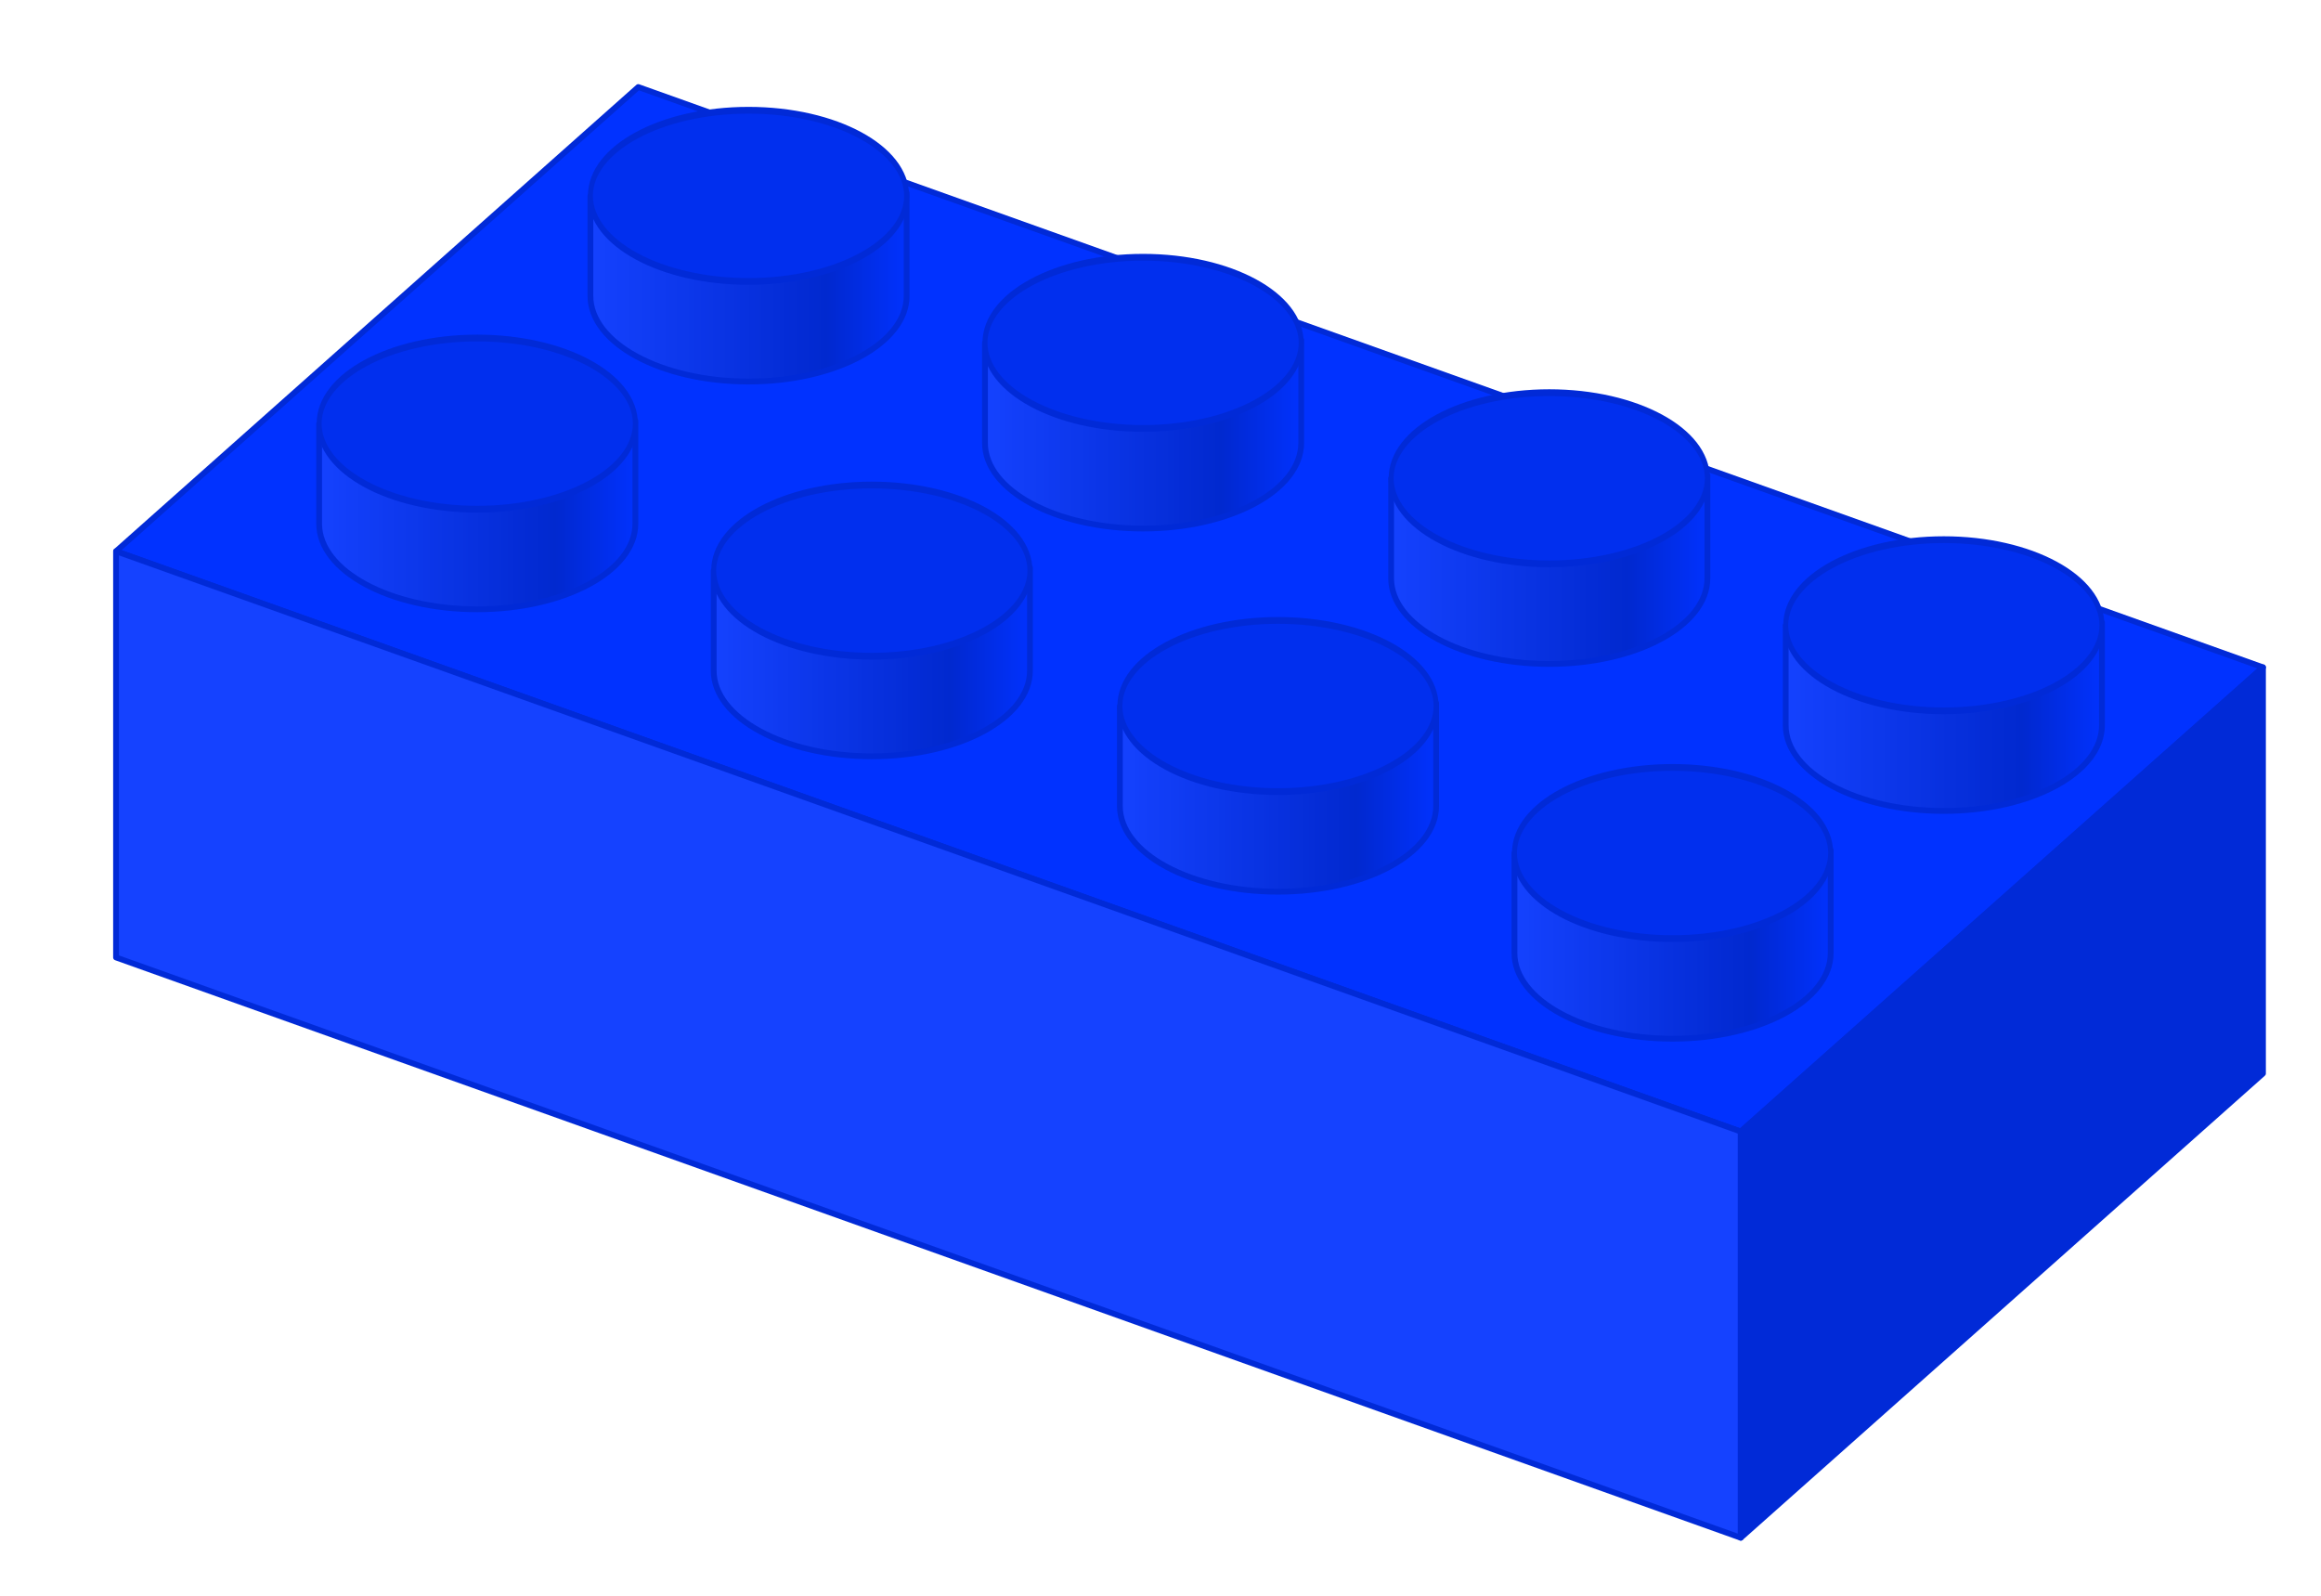
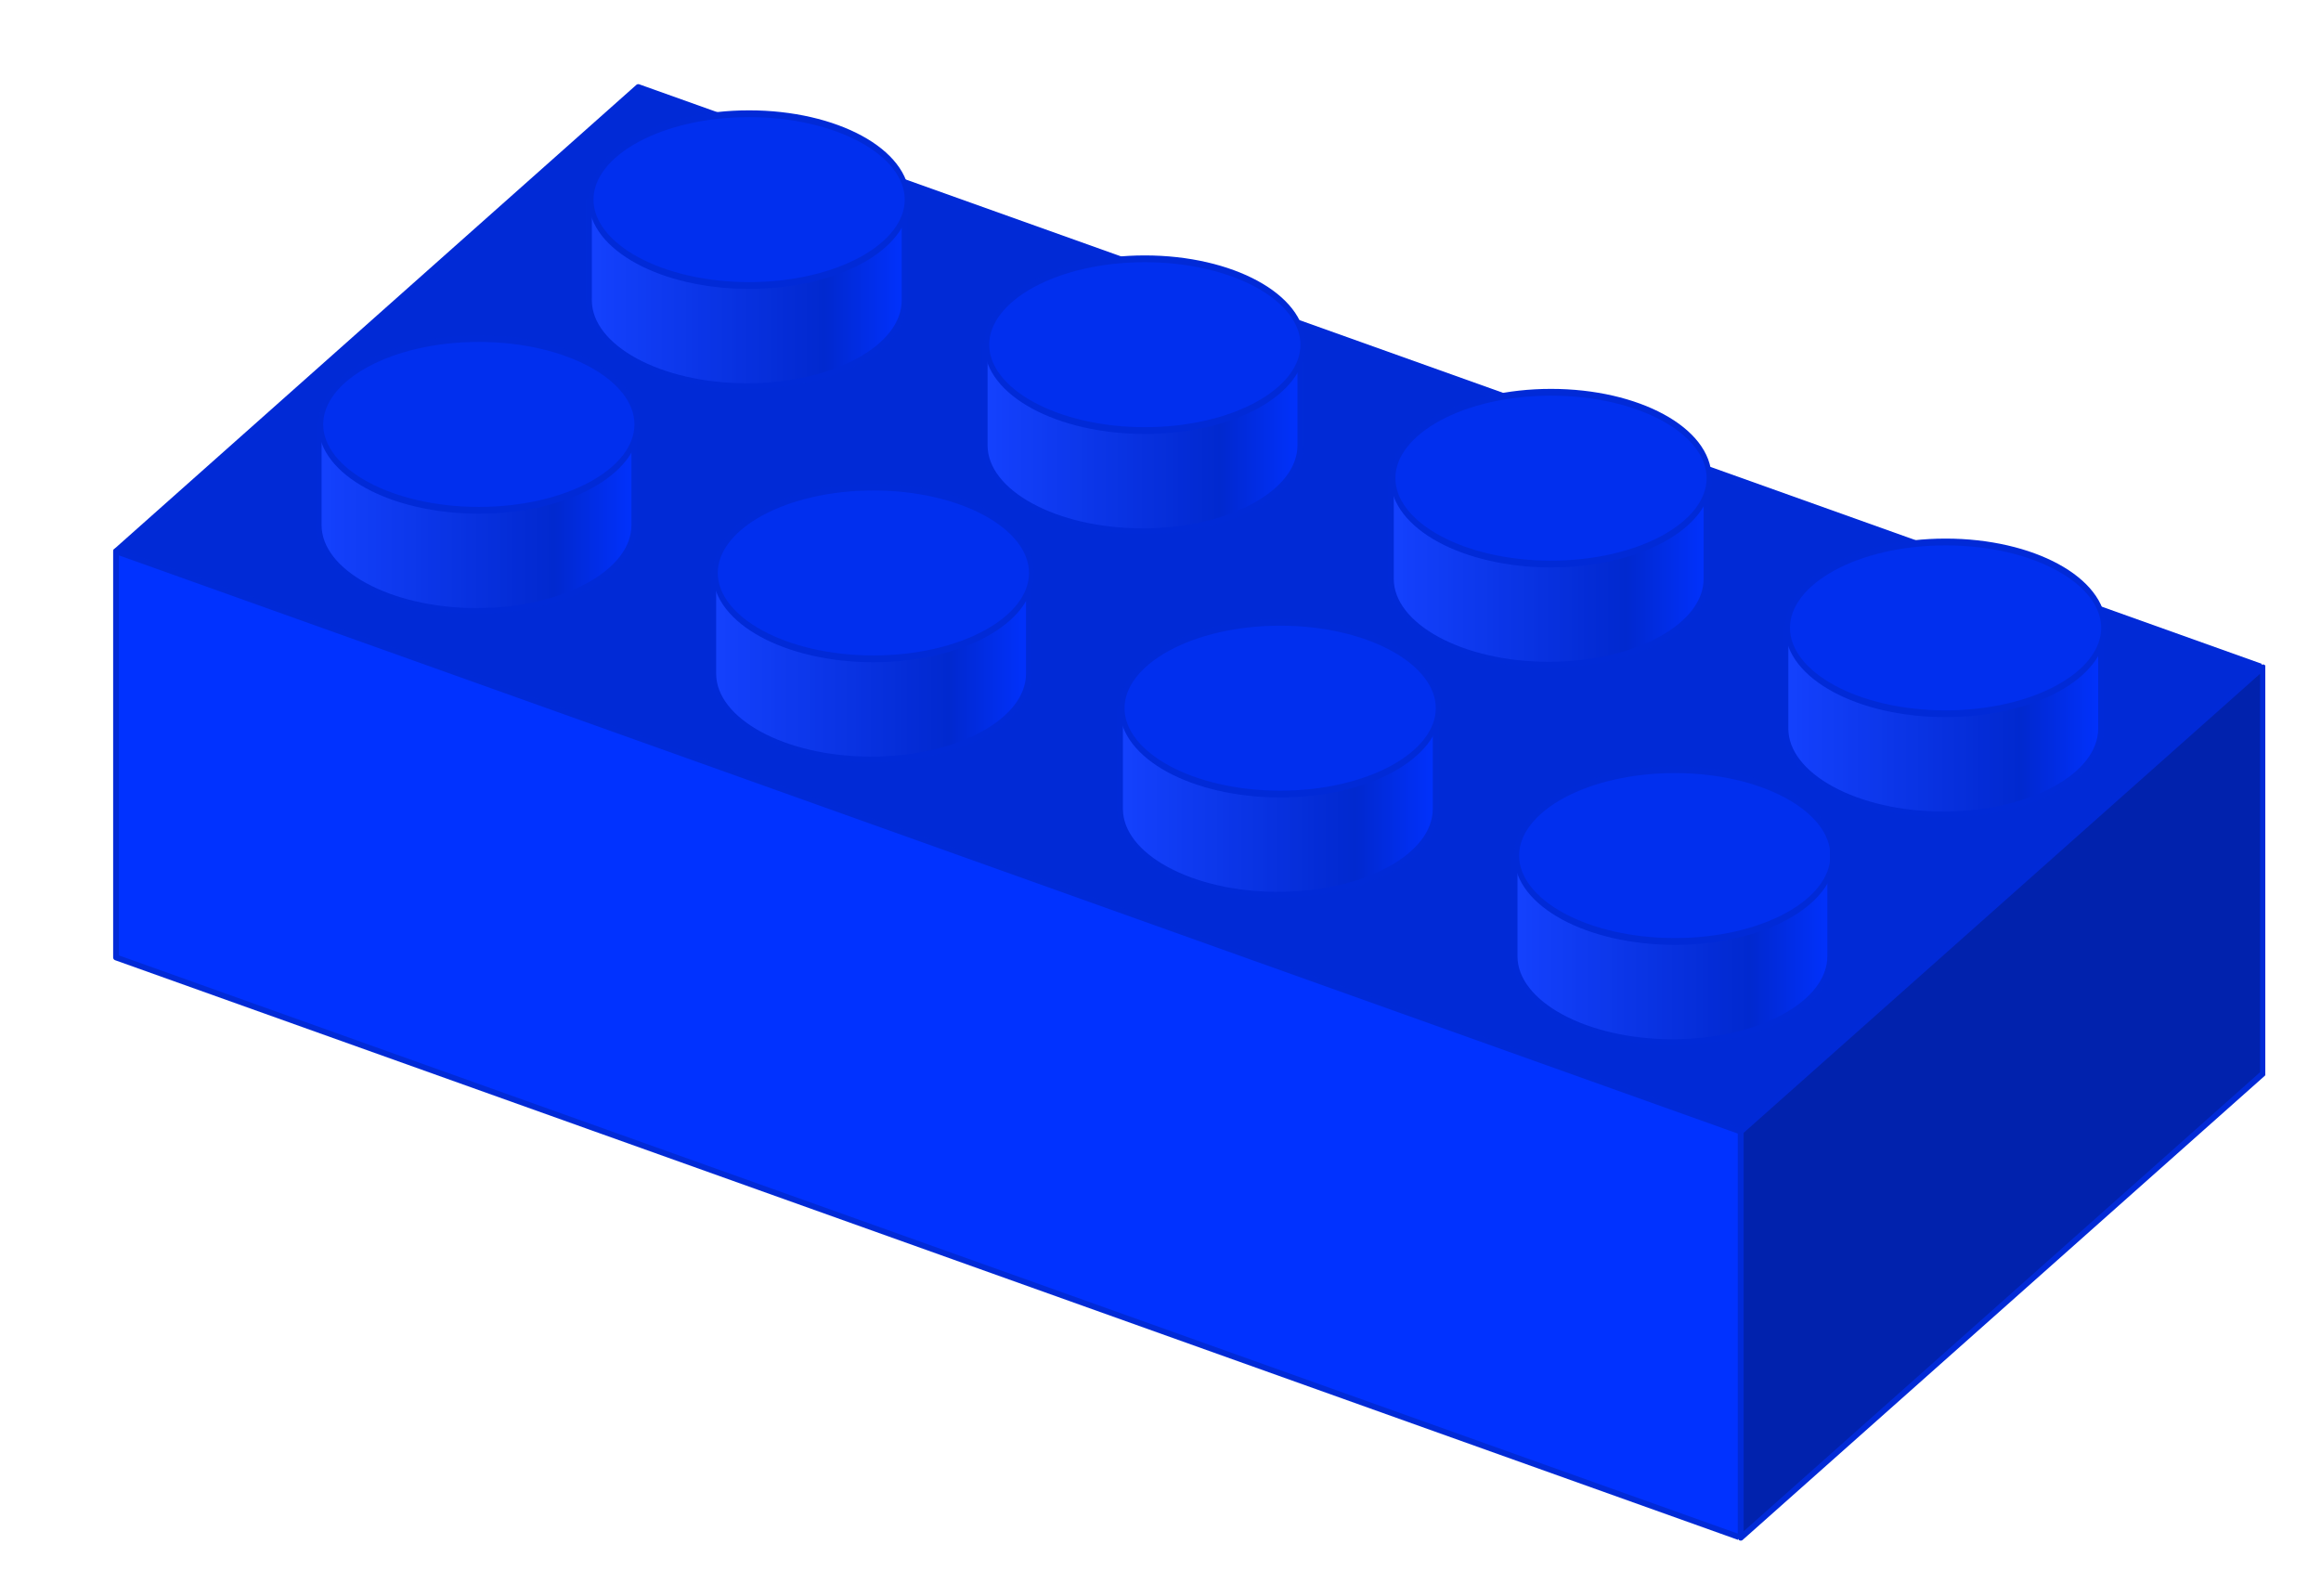
- <svg xmlns="http://www.w3.org/2000/svg" xmlns:xlink="http://www.w3.org/1999/xlink" width="400" height="275" id="svg2" version="1.0">
-   <defs id="defs4">
+ <svg xmlns="http://www.w3.org/2000/svg" xmlns:xlink="http://www.w3.org/1999/xlink" width="400" height="275" version="1.0">
+   <defs>
    <linearGradient id="linearGradient3288">
-       <stop style="stop-color:#ff1414;stop-opacity:1;" offset="0" id="stop3290" />
-       <stop id="stop3296" offset="0.743" style="stop-color:#cf0000;stop-opacity:1;" />
-       <stop style="stop-color:#ff0000;stop-opacity:1;" offset="1" id="stop3292" />
+       <stop stop-color="#ff1414" offset="0" />
+       <stop stop-color="#cf0000" offset=".743" />
+       <stop stop-color="#f00" offset="1" />
    </linearGradient>
-     <linearGradient xlink:href="#linearGradient3288" id="linearGradient3294" x1="264.499" y1="158.75" x2="320.001" y2="158.75" gradientUnits="userSpaceOnUse" />
-     <linearGradient xlink:href="#linearGradient3288" id="linearGradient3308" gradientUnits="userSpaceOnUse" x1="264.499" y1="158.75" x2="320.001" y2="158.75" />
-     <linearGradient xlink:href="#linearGradient3288" id="linearGradient3312" gradientUnits="userSpaceOnUse" x1="264.499" y1="158.75" x2="320.001" y2="158.75" />
-     <linearGradient xlink:href="#linearGradient3288" id="linearGradient3316" gradientUnits="userSpaceOnUse" x1="264.499" y1="158.75" x2="320.001" y2="158.75" gradientTransform="translate(-5,55)" />
-     <linearGradient xlink:href="#linearGradient3288" id="linearGradient3340" gradientUnits="userSpaceOnUse" x1="264.499" y1="158.75" x2="320.001" y2="158.75" gradientTransform="translate(-39.5,55)" />
-     <linearGradient xlink:href="#linearGradient3288" id="linearGradient3346" gradientUnits="userSpaceOnUse" gradientTransform="translate(-39.5,55)" x1="264.499" y1="158.75" x2="320.001" y2="158.75" />
-     <linearGradient xlink:href="#linearGradient3288" id="linearGradient3362" gradientUnits="userSpaceOnUse" gradientTransform="translate(-39.5,55)" x1="264.499" y1="158.75" x2="320.001" y2="158.75" />
-     <linearGradient xlink:href="#linearGradient3288" id="linearGradient3364" gradientUnits="userSpaceOnUse" gradientTransform="translate(-39.5,55)" x1="264.499" y1="158.75" x2="320.001" y2="158.75" />
-     <linearGradient xlink:href="#linearGradient3288" id="linearGradient3372" gradientUnits="userSpaceOnUse" gradientTransform="translate(-39.5,55)" x1="264.499" y1="158.75" x2="320.001" y2="158.75" />
-     <linearGradient xlink:href="#linearGradient3288" id="linearGradient3380" gradientUnits="userSpaceOnUse" gradientTransform="translate(-39.5,55)" x1="264.499" y1="158.75" x2="320.001" y2="158.75" />
-     <linearGradient xlink:href="#linearGradient3288" id="linearGradient3388" gradientUnits="userSpaceOnUse" gradientTransform="translate(-39.5,55)" x1="264.499" y1="158.75" x2="320.001" y2="158.75" />
-     <linearGradient xlink:href="#linearGradient3288" id="linearGradient3396" gradientUnits="userSpaceOnUse" gradientTransform="translate(-39.5,55)" x1="264.499" y1="158.75" x2="320.001" y2="158.75" />
-     <linearGradient xlink:href="#linearGradient3288" id="linearGradient3404" gradientUnits="userSpaceOnUse" gradientTransform="translate(-39.5,55)" x1="264.499" y1="158.75" x2="320.001" y2="158.75" />
-     <linearGradient xlink:href="#linearGradient3288" id="linearGradient3430" gradientUnits="userSpaceOnUse" gradientTransform="translate(-39.5,55)" x1="264.499" y1="158.75" x2="320.001" y2="158.75" />
-     <linearGradient xlink:href="#linearGradient3288" id="linearGradient3432" gradientUnits="userSpaceOnUse" gradientTransform="translate(-39.5,55)" x1="264.499" y1="158.75" x2="320.001" y2="158.75" />
-     <linearGradient xlink:href="#linearGradient3288" id="linearGradient3434" gradientUnits="userSpaceOnUse" gradientTransform="translate(-39.5,55)" x1="264.499" y1="158.75" x2="320.001" y2="158.75" />
-     <linearGradient xlink:href="#linearGradient3288" id="linearGradient3436" gradientUnits="userSpaceOnUse" gradientTransform="translate(-39.5,55)" x1="264.499" y1="158.75" x2="320.001" y2="158.75" />
-     <linearGradient xlink:href="#linearGradient3288" id="linearGradient3452" gradientUnits="userSpaceOnUse" gradientTransform="translate(-39.5,55)" x1="264.499" y1="158.75" x2="320.001" y2="158.75" />
-     <linearGradient xlink:href="#linearGradient3288" id="linearGradient3454" gradientUnits="userSpaceOnUse" gradientTransform="translate(-39.5,55)" x1="264.499" y1="158.75" x2="320.001" y2="158.75" />
-     <linearGradient xlink:href="#linearGradient3288" id="linearGradient3456" gradientUnits="userSpaceOnUse" gradientTransform="translate(-39.5,55)" x1="264.499" y1="158.75" x2="320.001" y2="158.75" />
-     <linearGradient xlink:href="#linearGradient3288" id="linearGradient3458" gradientUnits="userSpaceOnUse" gradientTransform="translate(-39.5,55)" x1="264.499" y1="158.75" x2="320.001" y2="158.75" />
-     <filter style="color-interpolation-filters:sRGB;" id="filter291" x="-0.002" y="-0.005" width="1.004" height="1.009">
-       <feColorMatrix type="hueRotate" values="240" result="color1" id="feColorMatrix287" />
-       <feColorMatrix type="saturate" values="1" result="color2" id="feColorMatrix289" />
+     <linearGradient id="linearGradient3380" x1="264" x2="320" y1="159" y2="159" gradientTransform="translate(-39.5,55)" gradientUnits="userSpaceOnUse" xlink:href="#linearGradient3288" />
+     <filter id="filter291" x="-.002" y="-.005" width="1" height="1.01" color-interpolation-filters="sRGB">
+       <feColorMatrix result="color1" type="hueRotate" values="240" />
+       <feColorMatrix result="color2" type="saturate" values="1" />
    </filter>
-     <filter style="color-interpolation-filters:sRGB;" id="filter297" x="-0.009" y="-0.012" width="1.018" height="1.023">
-       <feColorMatrix type="hueRotate" values="240" result="color1" id="feColorMatrix293" />
-       <feColorMatrix type="saturate" values="1" result="color2" id="feColorMatrix295" />
+     <filter id="filter297" x="-.009" y="-.012" width="1.02" height="1.02" color-interpolation-filters="sRGB">
+       <feColorMatrix result="color1" type="hueRotate" values="240" />
+       <feColorMatrix result="color2" type="saturate" values="1" />
    </filter>
-     <filter style="color-interpolation-filters:sRGB;" id="filter303" x="-0.009" y="-0.012" width="1.018" height="1.023">
-       <feColorMatrix type="hueRotate" values="240" result="color1" id="feColorMatrix299" />
-       <feColorMatrix type="saturate" values="1" result="color2" id="feColorMatrix301" />
+     <filter id="filter303" x="-.009" y="-.012" width="1.02" height="1.02" color-interpolation-filters="sRGB">
+       <feColorMatrix result="color1" type="hueRotate" values="240" />
+       <feColorMatrix result="color2" type="saturate" values="1" />
    </filter>
-     <filter style="color-interpolation-filters:sRGB;" id="filter309" x="-0.009" y="-0.012" width="1.018" height="1.023">
-       <feColorMatrix type="hueRotate" values="240" result="color1" id="feColorMatrix305" />
-       <feColorMatrix type="saturate" values="1" result="color2" id="feColorMatrix307" />
+     <filter id="filter309" x="-.009" y="-.012" width="1.02" height="1.02" color-interpolation-filters="sRGB">
+       <feColorMatrix result="color1" type="hueRotate" values="240" />
+       <feColorMatrix result="color2" type="saturate" values="1" />
    </filter>
-     <filter style="color-interpolation-filters:sRGB;" id="filter315" x="-0.009" y="-0.012" width="1.018" height="1.023">
-       <feColorMatrix type="hueRotate" values="240" result="color1" id="feColorMatrix311" />
-       <feColorMatrix type="saturate" values="1" result="color2" id="feColorMatrix313" />
+     <filter id="filter315" x="-.009" y="-.012" width="1.02" height="1.02" color-interpolation-filters="sRGB">
+       <feColorMatrix result="color1" type="hueRotate" values="240" />
+       <feColorMatrix result="color2" type="saturate" values="1" />
    </filter>
-     <filter style="color-interpolation-filters:sRGB;" id="filter321" x="-0.006" y="-0.003" width="1.011" height="1.007">
-       <feColorMatrix type="hueRotate" values="240" result="color1" id="feColorMatrix317" />
-       <feColorMatrix type="saturate" values="1" result="color2" id="feColorMatrix319" />
+     <filter id="filter321" x="-.006" y="-.003" width="1.01" height="1.01" color-interpolation-filters="sRGB">
+       <feColorMatrix result="color1" type="hueRotate" values="240" />
+       <feColorMatrix result="color2" type="saturate" values="1" />
    </filter>
-     <filter style="color-interpolation-filters:sRGB;" id="filter327" x="-0.002" y="-0.003" width="1.004" height="1.006">
-       <feColorMatrix type="hueRotate" values="240" result="color1" id="feColorMatrix323" />
-       <feColorMatrix type="saturate" values="1" result="color2" id="feColorMatrix325" />
+     <filter id="filter327" x="-.002" y="-.003" width="1" height="1.01" color-interpolation-filters="sRGB">
+       <feColorMatrix result="color1" type="hueRotate" values="240" />
+       <feColorMatrix result="color2" type="saturate" values="1" />
    </filter>
-     <filter style="color-interpolation-filters:sRGB;" id="filter333" x="-0.001" y="-0.003" width="1.003" height="1.006">
-       <feColorMatrix type="hueRotate" values="240" result="color1" id="feColorMatrix329" />
-       <feColorMatrix type="saturate" values="1" result="color2" id="feColorMatrix331" />
+     <filter id="filter333" x="-.001" y="-.003" width="1" height="1.01" color-interpolation-filters="sRGB">
+       <feColorMatrix result="color1" type="hueRotate" values="240" />
+       <feColorMatrix result="color2" type="saturate" values="1" />
    </filter>
  </defs>
-   <g id="layer1">
-     <path style="fill:#ff0000;fill-opacity:1;fill-rule:evenodd;stroke:#d70000;stroke-width:1px;stroke-linecap:round;stroke-linejoin:round;stroke-opacity:1;filter:url(#filter333)" d="M 20,95 L 110,15 L 390,115 L 300,195 L 20,95 z " id="path2160" />
-     <path style="fill:#ff1414;fill-opacity:1;fill-rule:evenodd;stroke:#d70000;stroke-width:1px;stroke-linecap:round;stroke-linejoin:round;stroke-opacity:1;filter:url(#filter327)" d="M 20,95 L 20,165 L 300,265 L 300,195 L 20,95 z " id="path3135" />
-     <path style="fill:#d70000;fill-opacity:1;fill-rule:evenodd;stroke:#d70000;stroke-width:1px;stroke-linecap:round;stroke-linejoin:round;stroke-opacity:1;filter:url(#filter321)" d="M 300,265 L 300,195 L 390,115 L 390,185 L 300,265 z " id="path3137" />
-     <g id="g3374" transform="translate(82.25,-90.25)" style="filter:url(#filter315)">
-       <path id="path3376" d="M 280,197.5 L 225.5,198 L 225.5,215 C 225.497,215.084 225.5,215.165 225.5,215.25 C 225.5,223.392 237.708,230 252.75,230 C 267.792,230 280,223.392 280,215.25 C 280,215.165 280.003,215.084 280,215 L 280,197.5 z " style="fill:url(#linearGradient3380);fill-opacity:1;fill-rule:nonzero;stroke:#d70000;stroke-width:1;stroke-linecap:round;stroke-linejoin:round;stroke-miterlimit:4;stroke-dasharray:none;stroke-dashoffset:0;stroke-opacity:1" />
-       <path transform="matrix(1.09,0,0,1.475,154.65,72.625)" d="M 115 85 A 25 10 0 1 1  65,85 A 25 10 0 1 1  115 85 z" id="path3378" style="fill:#ee0000;fill-opacity:1;fill-rule:nonzero;stroke:#d70000;stroke-width:0.789;stroke-linecap:round;stroke-linejoin:round;stroke-miterlimit:4;stroke-dasharray:none;stroke-dashoffset:0;stroke-opacity:1" />
+   <g stroke="#d70000" stroke-linecap="round" stroke-linejoin="round">
+     <g fill-rule="evenodd" stroke-width="1px">
+       <path d="m20 95 90-80 280 100-90 80-280-100z" fill="#d60000" filter="url(#filter333)" />
+       <path d="m20 95v70l280 100v-70l-280-100z" fill="#f00" filter="url(#filter327)" />
+       <path d="m300 265v-70l90-80v70l-90 80z" fill="#ad0000" filter="url(#filter321)" />
    </g>
-     <g id="g3382" transform="translate(14.25,-115.5833)" style="filter:url(#filter309)">
-       <path id="path3384" d="M 280,197.5 L 225.5,198 L 225.5,215 C 225.497,215.084 225.5,215.165 225.5,215.25 C 225.5,223.392 237.708,230 252.75,230 C 267.792,230 280,223.392 280,215.25 C 280,215.165 280.003,215.084 280,215 L 280,197.5 z " style="fill:url(#linearGradient3388);fill-opacity:1;fill-rule:nonzero;stroke:#d70000;stroke-width:1;stroke-linecap:round;stroke-linejoin:round;stroke-miterlimit:4;stroke-dasharray:none;stroke-dashoffset:0;stroke-opacity:1" />
-       <path transform="matrix(1.09,0,0,1.475,154.65,72.625)" d="M 115 85 A 25 10 0 1 1  65,85 A 25 10 0 1 1  115 85 z" id="path3386" style="fill:#ee0000;fill-opacity:1;fill-rule:nonzero;stroke:#d70000;stroke-width:0.789;stroke-linecap:round;stroke-linejoin:round;stroke-miterlimit:4;stroke-dasharray:none;stroke-dashoffset:0;stroke-opacity:1" />
+     <g transform="translate(82.2 -90.2)" filter="url(#filter315)">
+       <path d="m280 198-54.5 0.5v17c-0.003 0.084 0 0.165 0 0.25 0 8.14 12.2 14.8 27.2 14.8s27.2-6.61 27.2-14.8c0-0.085 0.003-0.166 0-0.25v-17.5z" fill="url(#linearGradient3380)" />
+       <path transform="matrix(1.09 0 0 1.48 155 72.6)" d="m115 85a25 10 0 1 1-50 0 25 10 0 1 1 50 0z" fill="#e00" stroke-width=".789" />
    </g>
-     <g id="g3390" transform="translate(-55.75,-138.9167)" style="filter:url(#filter303)">
-       <path id="path3392" d="M 280,197.5 L 225.5,198 L 225.5,215 C 225.497,215.084 225.5,215.165 225.5,215.25 C 225.5,223.392 237.708,230 252.75,230 C 267.792,230 280,223.392 280,215.25 C 280,215.165 280.003,215.084 280,215 L 280,197.5 z " style="fill:url(#linearGradient3396);fill-opacity:1;fill-rule:nonzero;stroke:#d70000;stroke-width:1;stroke-linecap:round;stroke-linejoin:round;stroke-miterlimit:4;stroke-dasharray:none;stroke-dashoffset:0;stroke-opacity:1" />
-       <path transform="matrix(1.09,0,0,1.475,154.65,72.625)" d="M 115 85 A 25 10 0 1 1  65,85 A 25 10 0 1 1  115 85 z" id="path3394" style="fill:#ee0000;fill-opacity:1;fill-rule:nonzero;stroke:#d70000;stroke-width:0.789;stroke-linecap:round;stroke-linejoin:round;stroke-miterlimit:4;stroke-dasharray:none;stroke-dashoffset:0;stroke-opacity:1" />
+     <g transform="translate(14.2 -116)" filter="url(#filter309)">
+       <path d="m280 198-54.5 0.5v17c-0.003 0.084 0 0.165 0 0.25 0 8.14 12.2 14.8 27.2 14.8s27.2-6.61 27.2-14.8c0-0.085 0.003-0.166 0-0.25v-17.5z" fill="url(#linearGradient3380)" />
+       <path transform="matrix(1.09 0 0 1.48 155 72.6)" d="m115 85a25 10 0 1 1-50 0 25 10 0 1 1 50 0z" fill="#e00" stroke-width=".789" />
    </g>
-     <g id="g3398" transform="translate(-123.75,-164.25)" style="filter:url(#filter297)">
-       <path id="path3400" d="M 280,197.5 L 225.5,198 L 225.5,215 C 225.497,215.084 225.5,215.165 225.5,215.25 C 225.5,223.392 237.708,230 252.75,230 C 267.792,230 280,223.392 280,215.25 C 280,215.165 280.003,215.084 280,215 L 280,197.5 z " style="fill:url(#linearGradient3404);fill-opacity:1;fill-rule:nonzero;stroke:#d70000;stroke-width:1;stroke-linecap:round;stroke-linejoin:round;stroke-miterlimit:4;stroke-dasharray:none;stroke-dashoffset:0;stroke-opacity:1" />
-       <path transform="matrix(1.09,0,0,1.475,154.65,72.625)" d="M 115 85 A 25 10 0 1 1  65,85 A 25 10 0 1 1  115 85 z" id="path3402" style="fill:#ee0000;fill-opacity:1;fill-rule:nonzero;stroke:#d70000;stroke-width:0.789;stroke-linecap:round;stroke-linejoin:round;stroke-miterlimit:4;stroke-dasharray:none;stroke-dashoffset:0;stroke-opacity:1" />
+     <g transform="translate(-55.8 -139)" filter="url(#filter303)">
+       <path d="m280 198-54.5 0.5v17c-0.003 0.084 0 0.165 0 0.25 0 8.14 12.2 14.8 27.2 14.8s27.2-6.61 27.2-14.8c0-0.085 0.003-0.166 0-0.25v-17.5z" fill="url(#linearGradient3380)" />
+       <path transform="matrix(1.09 0 0 1.48 155 72.6)" d="m115 85a25 10 0 1 1-50 0 25 10 0 1 1 50 0z" fill="#e00" stroke-width=".789" />
    </g>
-     <g id="g3438" transform="translate(-0.57816,-5.26246)" style="filter:url(#filter291)">
-       <g transform="translate(36.07816,-45.73754)" id="g3406">
-         <path style="fill:url(#linearGradient3452);fill-opacity:1;fill-rule:nonzero;stroke:#d70000;stroke-width:1;stroke-linecap:round;stroke-linejoin:round;stroke-miterlimit:4;stroke-dasharray:none;stroke-dashoffset:0;stroke-opacity:1" d="M 280,197.5 L 225.5,198 L 225.5,215 C 225.497,215.084 225.5,215.165 225.5,215.25 C 225.5,223.392 237.708,230 252.75,230 C 267.792,230 280,223.392 280,215.25 C 280,215.165 280.003,215.084 280,215 L 280,197.5 z " id="path3408" />
-         <path style="fill:#ee0000;fill-opacity:1;fill-rule:nonzero;stroke:#d70000;stroke-width:0.789;stroke-linecap:round;stroke-linejoin:round;stroke-miterlimit:4;stroke-dasharray:none;stroke-dashoffset:0;stroke-opacity:1" id="path3410" d="M 115 85 A 25 10 0 1 1  65,85 A 25 10 0 1 1  115 85 z" transform="matrix(1.09,0,0,1.475,154.65,72.625)" />
+     <g transform="translate(-124 -164)" filter="url(#filter297)">
+       <path d="m280 198-54.5 0.5v17c-0.003 0.084 0 0.165 0 0.25 0 8.14 12.2 14.8 27.2 14.8s27.2-6.61 27.2-14.8c0-0.085 0.003-0.166 0-0.25v-17.5z" fill="url(#linearGradient3380)" />
+       <path transform="matrix(1.09 0 0 1.48 155 72.6)" d="m115 85a25 10 0 1 1-50 0 25 10 0 1 1 50 0z" fill="#e00" stroke-width=".789" />
+     </g>
+     <g transform="translate(-.578 -5.26)" filter="url(#filter291)">
+       <g transform="translate(36.1 -45.7)">
+         <path d="m280 198-54.5 0.5v17c-0.003 0.084 0 0.165 0 0.25 0 8.14 12.2 14.8 27.2 14.8s27.2-6.61 27.2-14.8c0-0.085 0.003-0.166 0-0.25v-17.5z" fill="url(#linearGradient3380)" />
+         <path transform="matrix(1.09 0 0 1.48 155 72.6)" d="m115 85a25 10 0 1 1-50 0 25 10 0 1 1 50 0z" fill="#e00" stroke-width=".789" />
      </g>
-       <g transform="translate(-31.92184,-71.07087)" id="g3412">
-         <path style="fill:url(#linearGradient3454);fill-opacity:1;fill-rule:nonzero;stroke:#d70000;stroke-width:1;stroke-linecap:round;stroke-linejoin:round;stroke-miterlimit:4;stroke-dasharray:none;stroke-dashoffset:0;stroke-opacity:1" d="M 280,197.5 L 225.5,198 L 225.5,215 C 225.497,215.084 225.5,215.165 225.5,215.25 C 225.5,223.392 237.708,230 252.75,230 C 267.792,230 280,223.392 280,215.25 C 280,215.165 280.003,215.084 280,215 L 280,197.5 z " id="path3414" />
-         <path style="fill:#ee0000;fill-opacity:1;fill-rule:nonzero;stroke:#d70000;stroke-width:0.789;stroke-linecap:round;stroke-linejoin:round;stroke-miterlimit:4;stroke-dasharray:none;stroke-dashoffset:0;stroke-opacity:1" id="path3416" d="M 115 85 A 25 10 0 1 1  65,85 A 25 10 0 1 1  115 85 z" transform="matrix(1.09,0,0,1.475,154.65,72.625)" />
+       <g transform="translate(-31.9 -71.1)">
+         <path d="m280 198-54.5 0.5v17c-0.003 0.084 0 0.165 0 0.25 0 8.14 12.2 14.8 27.2 14.8s27.2-6.61 27.2-14.8c0-0.085 0.003-0.166 0-0.25v-17.5z" fill="url(#linearGradient3380)" />
+         <path transform="matrix(1.09 0 0 1.48 155 72.6)" d="m115 85a25 10 0 1 1-50 0 25 10 0 1 1 50 0z" fill="#e00" stroke-width=".789" />
      </g>
-       <g transform="translate(-101.9218,-94.40421)" id="g3418">
-         <path style="fill:url(#linearGradient3456);fill-opacity:1;fill-rule:nonzero;stroke:#d70000;stroke-width:1;stroke-linecap:round;stroke-linejoin:round;stroke-miterlimit:4;stroke-dasharray:none;stroke-dashoffset:0;stroke-opacity:1" d="M 280,197.5 L 225.5,198 L 225.5,215 C 225.497,215.084 225.5,215.165 225.5,215.25 C 225.5,223.392 237.708,230 252.75,230 C 267.792,230 280,223.392 280,215.25 C 280,215.165 280.003,215.084 280,215 L 280,197.5 z " id="path3420" />
-         <path style="fill:#ee0000;fill-opacity:1;fill-rule:nonzero;stroke:#d70000;stroke-width:0.789;stroke-linecap:round;stroke-linejoin:round;stroke-miterlimit:4;stroke-dasharray:none;stroke-dashoffset:0;stroke-opacity:1" id="path3422" d="M 115 85 A 25 10 0 1 1  65,85 A 25 10 0 1 1  115 85 z" transform="matrix(1.09,0,0,1.475,154.65,72.625)" />
+       <g transform="translate(-102 -94.4)">
+         <path d="m280 198-54.5 0.5v17c-0.003 0.084 0 0.165 0 0.25 0 8.14 12.2 14.8 27.2 14.8s27.2-6.61 27.2-14.8c0-0.085 0.003-0.166 0-0.25v-17.5z" fill="url(#linearGradient3380)" />
+         <path transform="matrix(1.09 0 0 1.48 155 72.6)" d="m115 85a25 10 0 1 1-50 0 25 10 0 1 1 50 0z" fill="#e00" stroke-width=".789" />
      </g>
-       <g transform="translate(-169.9218,-119.7375)" id="g3424">
-         <path style="fill:url(#linearGradient3458);fill-opacity:1;fill-rule:nonzero;stroke:#d70000;stroke-width:1;stroke-linecap:round;stroke-linejoin:round;stroke-miterlimit:4;stroke-dasharray:none;stroke-dashoffset:0;stroke-opacity:1" d="M 280,197.5 L 225.5,198 L 225.5,215 C 225.497,215.084 225.5,215.165 225.5,215.25 C 225.5,223.392 237.708,230 252.75,230 C 267.792,230 280,223.392 280,215.25 C 280,215.165 280.003,215.084 280,215 L 280,197.5 z " id="path3426" />
-         <path style="fill:#ee0000;fill-opacity:1;fill-rule:nonzero;stroke:#d70000;stroke-width:0.789;stroke-linecap:round;stroke-linejoin:round;stroke-miterlimit:4;stroke-dasharray:none;stroke-dashoffset:0;stroke-opacity:1" id="path3428" d="M 115 85 A 25 10 0 1 1  65,85 A 25 10 0 1 1  115 85 z" transform="matrix(1.09,0,0,1.475,154.65,72.625)" />
+       <g transform="translate(-170 -120)">
+         <path d="m280 198-54.5 0.5v17c-0.003 0.084 0 0.165 0 0.25 0 8.14 12.2 14.8 27.2 14.8s27.2-6.61 27.2-14.8c0-0.085 0.003-0.166 0-0.25v-17.5z" fill="url(#linearGradient3380)" />
+         <path transform="matrix(1.09 0 0 1.48 155 72.6)" d="m115 85a25 10 0 1 1-50 0 25 10 0 1 1 50 0z" fill="#e00" stroke-width=".789" />
      </g>
    </g>
  </g>
</svg>
